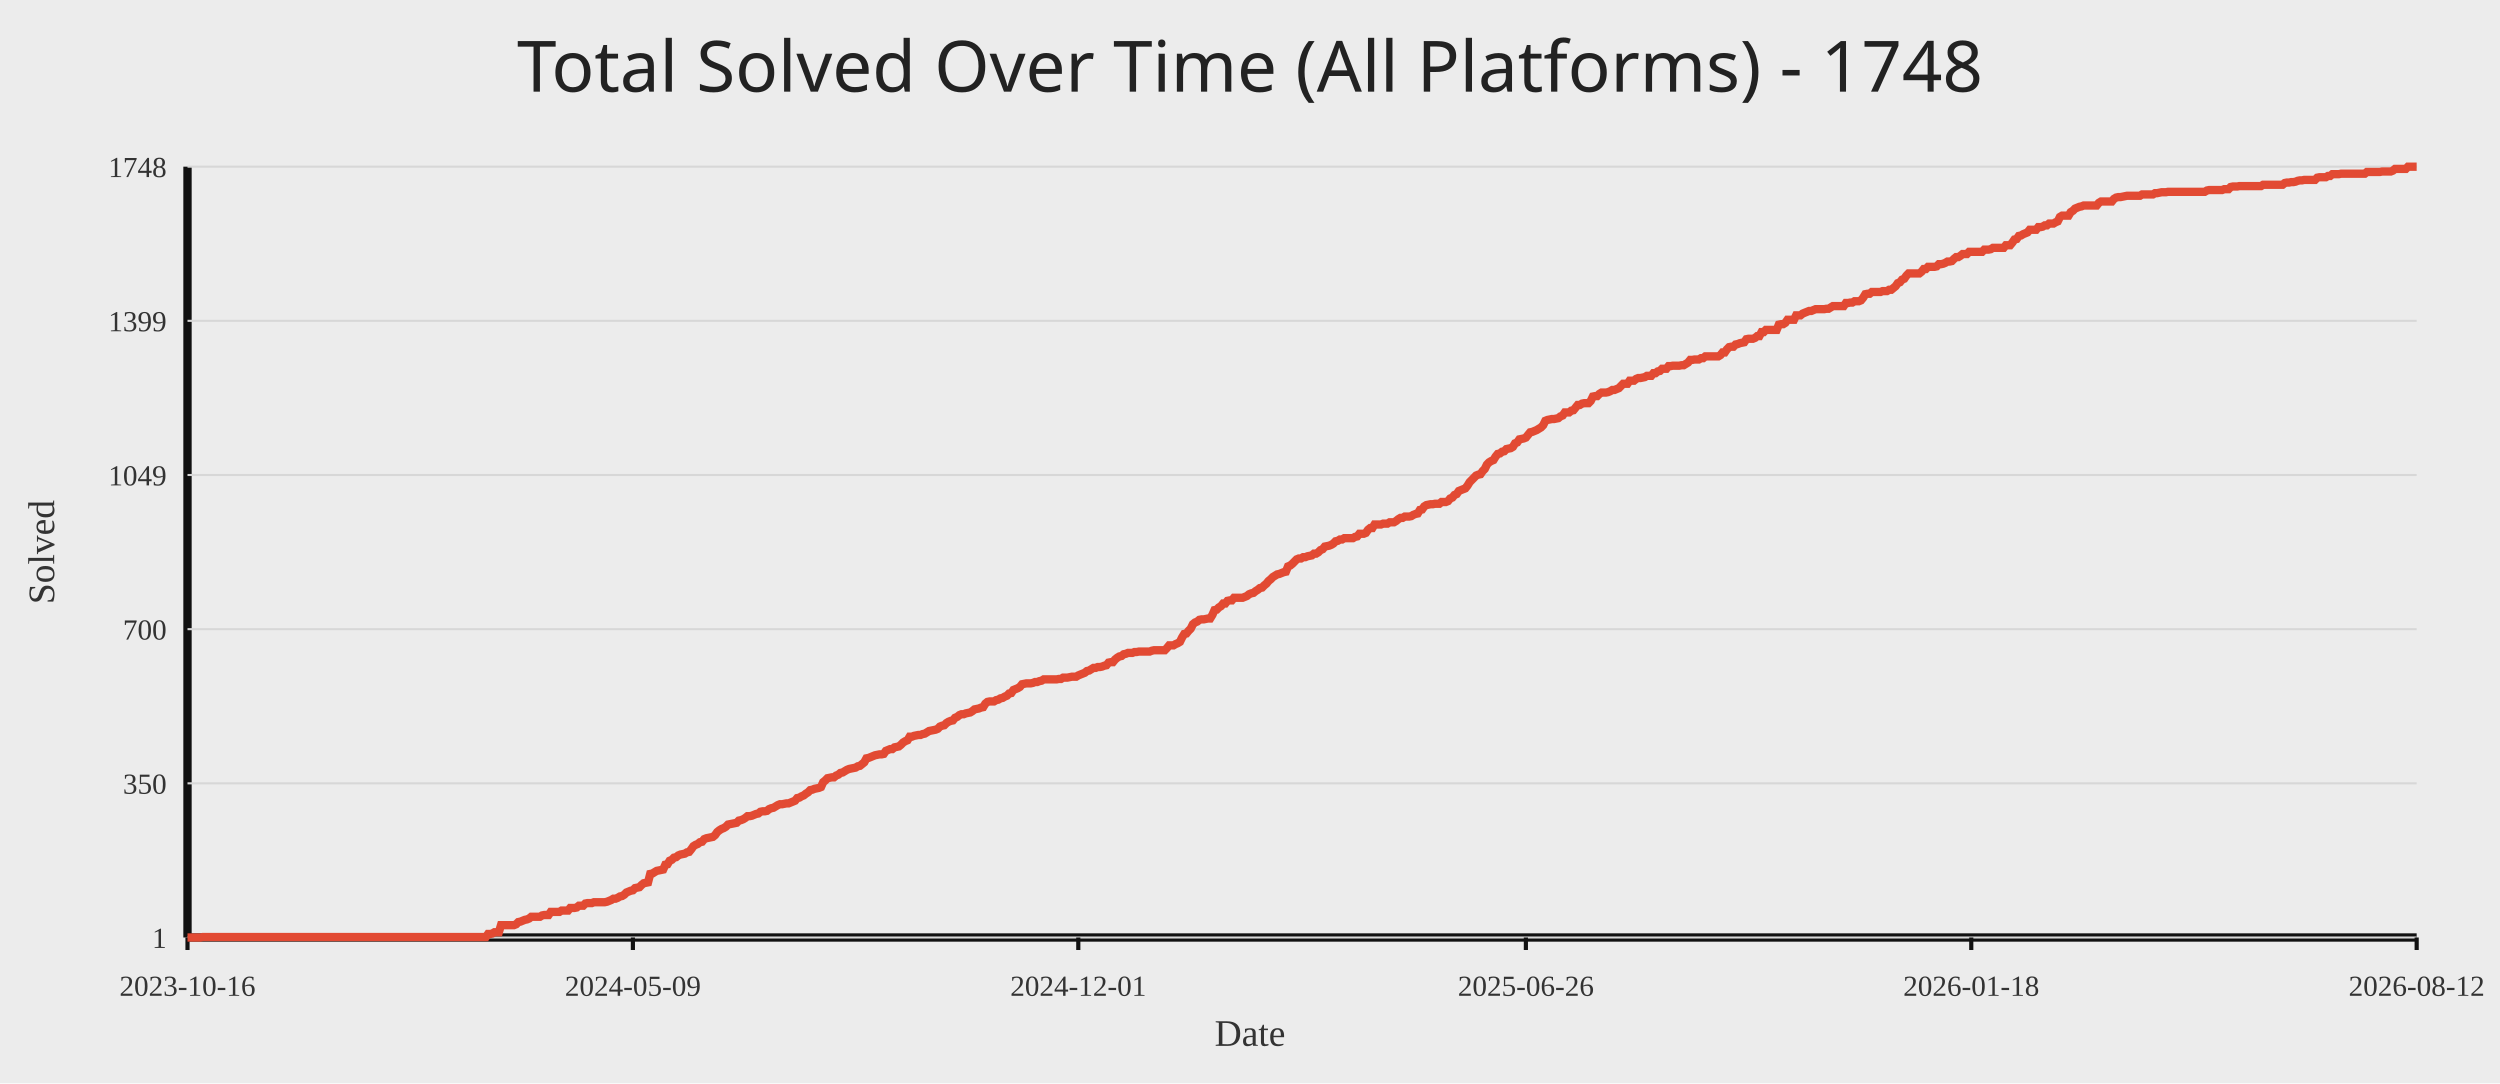
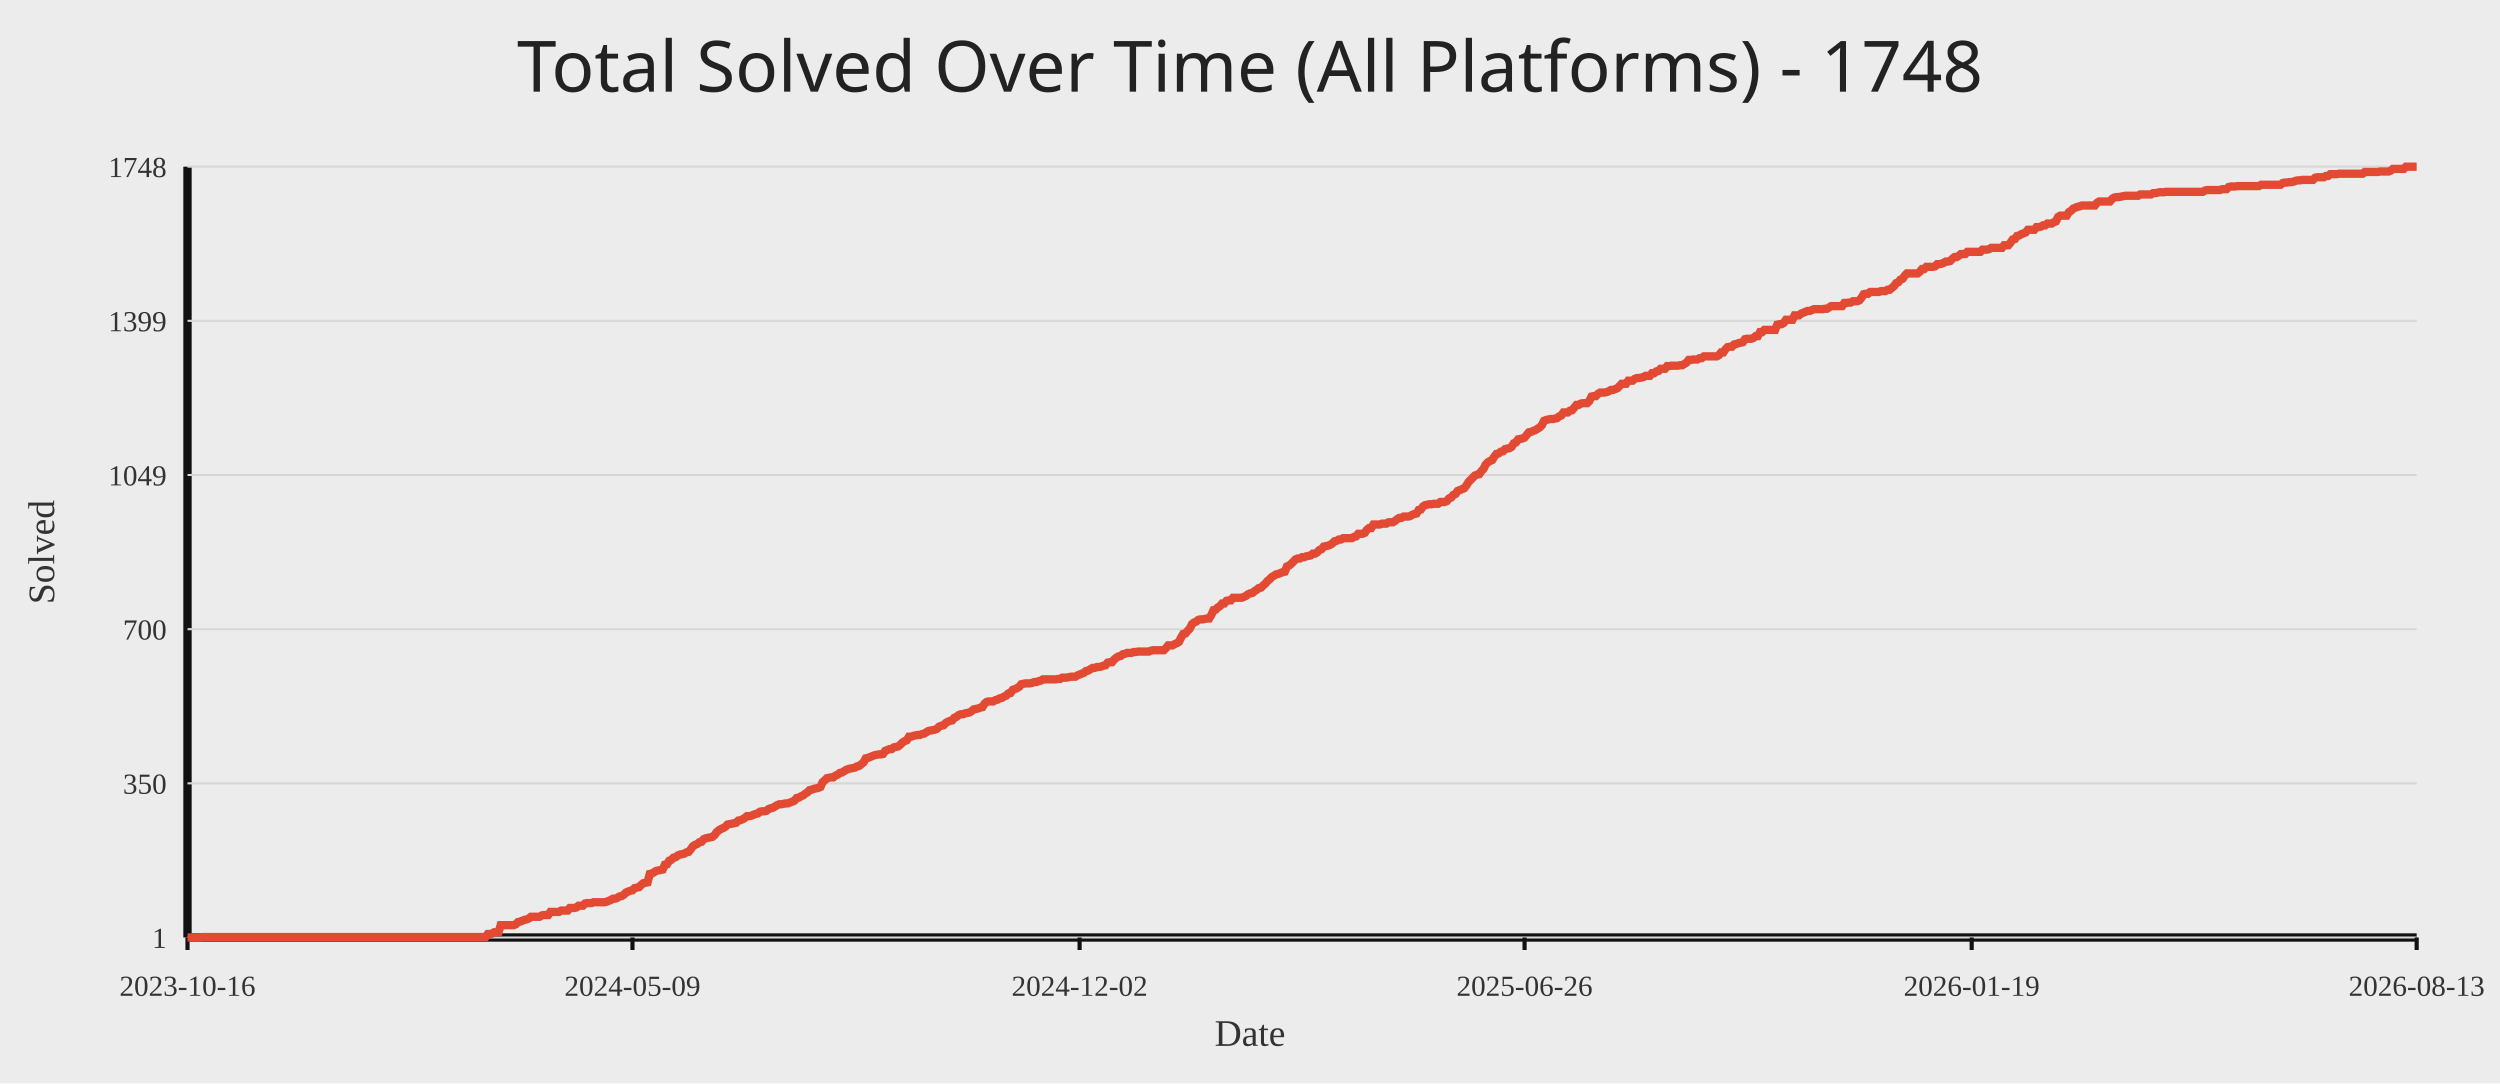
<svg xmlns="http://www.w3.org/2000/svg" width="1200" height="520">
  <rect width="100%" height="100%" fill="#ececec" />
  <text x="50%" y="44" text-anchor="middle" fill="#222" font-size="34" font-family="Comic Sans MS, Segoe UI">Total Solved Over Time (All Platforms) - 1748</text>
  <line x1="90" y1="450" x2="1160" y2="450" stroke="#111" stroke-width="4" />
  <line x1="90" y1="80" x2="90" y2="450" stroke="#111" stroke-width="4" />
  <line x1="90" y1="450.00" x2="1160" y2="450.00" stroke="#d7d7d7" stroke-width="1" />
  <text x="80" y="455.00" text-anchor="end" fill="#333" font-size="14">1</text>
  <line x1="90" y1="376.00" x2="1160" y2="376.00" stroke="#d7d7d7" stroke-width="1" />
  <text x="80" y="381.00" text-anchor="end" fill="#333" font-size="14">350</text>
  <line x1="90" y1="302.00" x2="1160" y2="302.00" stroke="#d7d7d7" stroke-width="1" />
  <text x="80" y="307.00" text-anchor="end" fill="#333" font-size="14">700</text>
  <line x1="90" y1="228.00" x2="1160" y2="228.00" stroke="#d7d7d7" stroke-width="1" />
  <text x="80" y="233.00" text-anchor="end" fill="#333" font-size="14">1049</text>
  <line x1="90" y1="154.00" x2="1160" y2="154.00" stroke="#d7d7d7" stroke-width="1" />
  <text x="80" y="159.00" text-anchor="end" fill="#333" font-size="14">1399</text>
  <line x1="90" y1="80.00" x2="1160" y2="80.00" stroke="#d7d7d7" stroke-width="1" />
  <text x="80" y="85.00" text-anchor="end" fill="#333" font-size="14">1748</text>
  <line x1="90.00" y1="450" x2="90.00" y2="456" stroke="#111" stroke-width="2" />
  <text x="90.00" y="478" text-anchor="middle" fill="#333" font-size="14">2023-10-16</text>
-   <line x1="303.79" y1="450" x2="303.79" y2="456" stroke="#111" stroke-width="2" />
-   <text x="303.79" y="478" text-anchor="middle" fill="#333" font-size="14">2024-05-09</text>
-   <line x1="517.58" y1="450" x2="517.58" y2="456" stroke="#111" stroke-width="2" />
-   <text x="517.58" y="478" text-anchor="middle" fill="#333" font-size="14">2024-12-01</text>
-   <line x1="732.42" y1="450" x2="732.42" y2="456" stroke="#111" stroke-width="2" />
-   <text x="732.42" y="478" text-anchor="middle" fill="#333" font-size="14">2025-06-26</text>
-   <line x1="946.21" y1="450" x2="946.21" y2="456" stroke="#111" stroke-width="2" />
-   <text x="946.21" y="478" text-anchor="middle" fill="#333" font-size="14">2026-01-18</text>
+   <line x1="303.59" y1="450" x2="303.59" y2="456" stroke="#111" stroke-width="2" />
+   <text x="303.59" y="478" text-anchor="middle" fill="#333" font-size="14">2024-05-09</text>
+   <line x1="518.21" y1="450" x2="518.21" y2="456" stroke="#111" stroke-width="2" />
+   <text x="518.21" y="478" text-anchor="middle" fill="#333" font-size="14">2024-12-02</text>
+   <line x1="731.79" y1="450" x2="731.79" y2="456" stroke="#111" stroke-width="2" />
+   <text x="731.79" y="478" text-anchor="middle" fill="#333" font-size="14">2025-06-26</text>
+   <line x1="946.41" y1="450" x2="946.41" y2="456" stroke="#111" stroke-width="2" />
+   <text x="946.41" y="478" text-anchor="middle" fill="#333" font-size="14">2026-01-19</text>
  <line x1="1160.00" y1="450" x2="1160.00" y2="456" stroke="#111" stroke-width="2" />
-   <text x="1160.00" y="478" text-anchor="middle" fill="#333" font-size="14">2026-08-12</text>
-   <polyline fill="none" stroke="#e24a33" stroke-width="4" points="90.00,450.00 91.04,450.00 92.08,450.00 93.11,450.00 94.15,450.00 95.19,450.00 96.23,450.00 97.26,449.79 98.30,449.79 99.34,449.79 100.38,449.79 101.42,449.79 102.45,449.79 103.49,449.79 104.53,449.79 105.57,449.79 106.61,449.79 107.64,449.79 108.68,449.79 109.72,449.79 110.76,449.79 111.79,449.79 112.83,449.79 113.87,449.79 114.91,449.79 115.95,449.79 116.98,449.79 118.02,449.79 119.06,449.79 120.10,449.79 121.13,449.79 122.17,449.79 123.21,449.79 124.25,449.79 125.29,449.79 126.32,449.79 127.36,449.79 128.40,449.79 129.44,449.79 130.48,449.79 131.51,449.79 132.55,449.79 133.59,449.79 134.63,449.79 135.66,449.79 136.70,449.79 137.74,449.79 138.78,449.79 139.82,449.79 140.85,449.79 141.89,449.79 142.93,449.79 143.97,449.79 145.00,449.79 146.04,449.79 147.08,449.79 148.12,449.79 149.16,449.79 150.19,449.79 151.23,449.79 152.27,449.79 153.31,449.79 154.35,449.79 155.38,449.79 156.42,449.79 157.46,449.79 158.50,449.79 159.53,449.79 160.57,449.79 161.61,449.79 162.65,449.79 163.69,449.79 164.72,449.79 165.76,449.79 166.80,449.79 167.84,449.79 168.87,449.79 169.91,449.79 170.95,449.79 171.99,449.79 173.03,449.79 174.06,449.79 175.10,449.79 176.14,449.79 177.18,449.79 178.22,449.79 179.25,449.79 180.29,449.79 181.33,449.79 182.37,449.79 183.40,449.79 184.44,449.79 185.48,449.79 186.52,449.79 187.56,449.79 188.59,449.79 189.63,449.79 190.67,449.79 191.71,449.79 192.74,449.79 193.78,449.79 194.82,449.79 195.86,449.79 196.90,449.79 197.93,449.79 198.97,449.79 200.01,449.79 201.05,449.79 202.09,449.79 203.12,449.79 204.16,449.79 205.20,449.79 206.24,449.79 207.27,449.79 208.31,449.79 209.35,449.79 210.39,449.79 211.43,449.79 212.46,449.79 213.50,449.79 214.54,449.79 215.58,449.79 216.61,449.79 217.65,449.79 218.69,449.79 219.73,449.79 220.77,449.79 221.80,449.79 222.84,449.79 223.88,449.79 224.92,449.79 225.96,449.79 226.99,449.79 228.03,449.79 229.07,449.79 230.11,449.79 231.14,449.79 232.18,449.79 233.22,449.79 234.26,448.31 235.30,448.31 236.33,448.09 237.37,447.46 238.41,447.46 239.45,447.46 240.48,444.07 241.52,444.07 242.56,444.07 243.60,444.07 244.64,444.07 245.67,444.07 246.71,444.07 247.75,443.65 248.79,442.59 249.83,442.38 250.86,441.95 251.90,441.53 252.94,441.32 253.98,440.89 255.01,440.05 256.05,440.05 257.09,440.05 258.13,440.05 259.17,440.05 260.20,439.41 261.24,439.20 262.28,439.20 263.32,439.20 264.35,437.72 265.39,437.72 266.43,437.72 267.47,437.72 268.51,437.72 269.54,437.08 270.58,437.08 271.62,437.08 272.66,437.08 273.70,435.81 274.73,435.81 275.77,435.81 276.81,435.60 277.85,434.75 278.88,434.75 279.92,434.75 280.96,433.69 282.00,433.48 283.04,433.48 284.07,433.48 285.11,433.06 286.15,433.06 287.19,433.06 288.23,433.06 289.26,433.06 290.30,433.06 291.34,432.84 292.38,432.42 293.41,432.00 294.45,431.36 295.49,431.36 296.53,430.94 297.57,430.30 298.60,430.09 299.64,429.46 300.68,428.40 301.72,427.97 302.75,427.55 303.79,427.34 304.83,426.28 305.87,426.07 306.91,425.86 307.94,424.80 308.98,423.95 310.02,423.74 311.06,423.53 312.10,419.50 313.13,419.29 314.17,418.65 315.21,418.02 316.25,417.81 317.28,417.60 318.32,417.38 319.36,415.05 320.40,414.84 321.44,413.15 322.47,412.72 323.51,411.67 324.55,411.45 325.59,410.61 326.62,410.18 327.66,409.97 328.70,409.76 329.74,409.12 330.78,408.91 331.81,407.64 332.85,406.16 333.89,405.52 334.93,405.10 335.97,404.25 337.00,404.04 338.04,402.77 339.08,402.35 340.12,402.14 341.15,401.92 342.19,401.71 343.23,400.86 344.27,399.38 345.31,398.53 346.34,397.90 347.38,397.48 348.42,396.84 349.46,395.78 350.49,395.57 351.53,395.36 352.57,395.15 353.61,394.93 354.65,393.88 355.68,393.66 356.72,393.24 357.76,392.60 358.80,391.76 359.84,391.76 360.87,391.55 361.91,391.12 362.95,390.70 363.99,390.49 365.02,389.64 366.06,389.43 367.10,389.43 368.14,389.22 369.18,388.37 370.21,387.95 371.25,387.73 372.29,387.10 373.33,386.46 374.36,386.04 375.40,386.04 376.44,385.83 377.48,385.62 378.52,385.62 379.55,385.19 380.59,384.77 381.63,384.34 382.67,383.07 383.71,382.86 384.74,382.23 385.78,381.80 386.82,380.96 387.86,380.32 388.89,379.26 389.93,379.05 390.97,378.63 392.01,378.41 393.05,378.20 394.08,377.78 395.12,375.45 396.16,374.60 397.20,373.54 398.23,373.33 399.27,373.12 400.31,373.12 401.35,372.27 402.39,371.85 403.42,371.00 404.46,370.79 405.50,370.15 406.54,369.52 407.58,369.10 408.61,368.88 409.65,368.67 410.69,368.46 411.73,367.82 412.76,367.61 413.80,366.77 414.84,365.92 415.88,364.01 416.92,363.80 417.95,363.38 418.99,362.95 420.03,362.53 421.07,362.32 422.10,362.11 423.14,362.11 424.18,361.89 425.22,360.41 426.26,359.99 427.29,359.56 428.33,359.56 429.37,358.72 430.41,358.51 431.45,358.29 432.48,357.45 433.52,356.39 434.56,355.75 435.60,355.33 436.63,353.63 437.67,353.63 438.71,353.21 439.75,353.00 440.79,352.79 441.82,352.79 442.86,352.36 443.90,352.15 444.94,351.52 445.97,350.88 447.01,350.67 448.05,350.46 449.09,350.25 450.13,349.82 451.16,348.76 452.20,348.34 453.24,348.13 454.28,347.07 455.32,346.43 456.35,346.01 457.39,345.80 458.43,344.53 459.47,344.10 460.50,343.26 461.54,342.83 462.58,342.83 463.62,342.41 464.66,342.20 465.69,341.99 466.73,341.35 467.77,340.50 468.81,340.29 469.84,340.08 470.88,339.66 471.92,339.44 472.96,337.75 474.00,336.90 475.03,336.69 476.07,336.69 477.11,336.69 478.15,336.06 479.19,335.84 480.22,335.21 481.26,335.00 482.30,334.36 483.34,333.94 484.37,332.88 485.41,332.67 486.45,331.18 487.49,330.76 488.53,330.34 489.56,329.70 490.60,328.43 491.64,328.22 492.68,328.01 493.71,328.01 494.75,328.01 495.79,327.80 496.83,327.37 497.87,327.37 498.90,326.95 499.94,326.74 500.98,326.10 502.02,326.10 503.06,326.10 504.09,326.10 505.13,326.10 506.17,326.10 507.21,326.10 508.24,325.89 509.28,325.89 510.32,325.25 511.36,325.25 512.40,325.25 513.43,325.04 514.47,324.83 515.51,324.83 516.55,324.83 517.58,324.20 518.62,323.77 519.66,323.35 520.70,322.93 521.74,322.08 522.77,321.87 523.81,321.23 524.85,320.60 525.89,320.60 526.93,320.17 527.96,320.17 529.00,319.96 530.04,319.54 531.08,319.32 532.11,318.05 533.15,317.84 534.19,317.84 535.23,316.57 536.27,315.72 537.30,315.09 538.34,314.88 539.38,314.03 540.42,313.82 541.45,313.39 542.49,313.39 543.53,313.39 544.57,312.97 545.61,312.97 546.64,312.76 547.68,312.76 548.72,312.76 549.76,312.76 550.80,312.76 551.83,312.76 552.87,312.34 553.91,312.12 554.95,312.12 555.98,312.12 557.02,312.12 558.06,312.12 559.10,312.12 560.14,311.06 561.17,309.79 562.21,309.79 563.25,309.79 564.29,309.16 565.32,308.73 566.36,308.10 567.40,305.98 568.44,304.29 569.48,304.08 570.51,302.80 571.55,301.75 572.59,299.63 573.63,298.78 574.67,298.36 575.70,297.51 576.74,297.30 577.78,297.30 578.82,297.09 579.85,296.87 580.89,296.87 581.93,295.18 582.97,292.85 584.01,292.64 585.04,291.58 586.08,290.94 587.12,289.67 588.16,289.67 589.19,288.40 590.23,288.19 591.27,288.19 592.31,286.92 593.35,286.92 594.38,286.92 595.42,286.92 596.46,286.92 597.50,286.50 598.54,286.07 599.57,285.23 600.61,284.80 601.65,284.59 602.69,283.74 603.72,283.11 604.76,282.26 605.80,282.05 606.84,280.99 607.88,280.14 608.91,278.87 609.95,278.03 610.99,276.97 612.03,276.33 613.06,275.70 614.10,275.48 615.14,275.06 616.18,274.64 617.22,274.42 618.25,271.88 619.29,271.46 620.33,270.61 621.37,269.55 622.41,268.49 623.44,268.07 624.48,268.07 625.52,267.44 626.56,267.44 627.59,267.01 628.63,266.80 629.67,266.59 630.71,265.74 631.75,265.74 632.78,265.11 633.82,264.05 634.86,263.62 635.90,262.35 636.94,262.14 637.97,261.93 639.01,261.51 640.05,260.87 641.09,259.81 642.12,259.60 643.16,258.96 644.20,258.96 645.24,258.33 646.28,258.33 647.31,258.33 648.35,258.33 649.39,258.33 650.43,257.69 651.46,257.48 652.50,256.21 653.54,256.21 654.58,256.21 655.62,255.79 656.65,254.30 657.69,253.46 658.73,253.46 659.77,251.76 660.81,251.76 661.84,251.76 662.88,251.76 663.92,251.34 664.96,251.34 665.99,251.34 667.03,250.70 668.07,250.70 669.11,250.70 670.15,250.07 671.18,249.22 672.22,248.59 673.26,248.59 674.30,247.95 675.33,247.95 676.37,247.95 677.41,247.74 678.45,247.10 679.49,246.68 680.52,246.47 681.56,244.77 682.60,244.56 683.64,243.08 684.68,242.44 685.71,242.23 686.75,242.02 687.79,242.02 688.83,241.81 689.86,241.81 690.90,241.81 691.94,240.96 692.98,240.96 694.02,240.96 695.05,240.54 696.09,239.27 697.13,238.84 698.17,237.57 699.20,237.15 700.24,235.67 701.28,235.24 702.32,234.82 703.36,234.40 704.39,233.13 705.43,231.43 706.47,230.37 707.51,229.31 708.55,228.25 709.58,227.83 710.62,227.62 711.66,226.14 712.70,225.08 713.73,222.96 714.77,221.90 715.81,221.27 716.85,220.84 717.89,219.15 718.92,217.88 719.96,217.66 721.00,216.82 722.04,216.61 723.07,215.55 724.11,215.33 725.15,215.12 726.19,214.49 727.23,212.79 728.26,212.37 729.30,210.89 730.34,210.68 731.38,210.46 732.42,210.04 733.45,208.77 734.49,207.50 735.53,207.29 736.57,206.86 737.60,206.44 738.64,205.80 739.68,205.17 740.72,204.11 741.76,201.99 742.79,201.57 743.83,201.36 744.87,201.14 745.91,201.14 746.94,200.93 747.98,200.72 749.02,199.87 750.06,199.45 751.10,197.97 752.13,197.97 753.17,197.97 754.21,197.12 755.25,196.91 756.29,195.64 757.32,194.37 758.36,194.37 759.40,193.73 760.44,193.52 761.47,193.52 762.51,193.52 763.55,192.46 764.59,190.34 765.63,190.13 766.66,190.13 767.70,189.07 768.74,188.44 769.78,188.44 770.81,188.44 771.85,188.23 772.89,187.80 773.93,187.17 774.97,187.17 776.00,186.74 777.04,186.32 778.08,185.26 779.12,184.20 780.16,184.20 781.19,184.20 782.23,182.72 783.27,182.72 784.31,182.72 785.34,181.87 786.38,181.45 787.42,181.45 788.46,181.24 789.50,181.02 790.53,180.39 791.57,180.39 792.61,180.39 793.65,179.12 794.68,179.12 795.72,178.27 796.76,178.06 797.80,177.00 798.84,177.00 799.87,177.00 800.91,175.73 801.95,175.73 802.99,175.52 804.03,175.52 805.06,175.52 806.10,175.52 807.14,175.31 808.18,175.31 809.21,174.67 810.25,174.04 811.29,172.76 812.33,172.76 813.37,172.55 814.40,172.55 815.44,172.55 816.48,171.92 817.52,171.92 818.55,171.07 819.59,171.07 820.63,171.07 821.67,171.07 822.71,171.07 823.74,171.07 824.78,171.07 825.82,170.44 826.86,169.16 827.90,169.16 828.93,167.68 829.97,166.62 831.01,166.41 832.05,166.41 833.08,165.35 834.12,165.14 835.16,164.72 836.20,164.50 837.24,164.29 838.27,162.81 839.31,162.60 840.35,162.60 841.39,162.60 842.42,162.18 843.46,161.33 844.50,161.33 845.54,159.42 846.58,159.42 847.61,158.36 848.65,158.36 849.69,158.36 850.73,158.36 851.77,158.36 852.80,158.36 853.84,155.82 854.88,155.61 855.92,155.61 856.95,154.97 857.99,153.49 859.03,153.49 860.07,153.49 861.11,153.49 862.14,151.37 863.18,151.37 864.22,151.37 865.26,150.53 866.29,150.10 867.33,149.68 868.37,149.26 869.41,149.26 870.45,148.83 871.48,148.41 872.52,148.41 873.56,148.41 874.60,148.41 875.64,148.41 876.67,148.20 877.71,148.20 878.75,147.56 879.79,146.93 880.82,146.93 881.86,146.93 882.90,146.93 883.94,146.93 884.98,146.93 886.01,145.44 887.05,145.44 888.09,145.23 889.13,145.23 890.16,144.60 891.20,144.60 892.24,144.60 893.28,144.17 894.32,142.90 895.35,141.21 896.39,141.00 897.43,141.00 898.47,140.15 899.51,140.15 900.54,140.15 901.58,140.15 902.62,140.15 903.66,139.73 904.69,139.73 905.73,139.73 906.77,139.09 907.81,139.09 908.85,138.24 909.88,137.40 910.92,135.91 911.96,135.49 913.00,134.22 914.03,133.80 915.07,132.31 916.11,131.25 917.15,131.25 918.19,131.25 919.22,131.25 920.26,131.25 921.30,131.25 922.34,130.41 923.38,129.14 924.41,129.14 925.45,128.08 926.49,128.08 927.53,128.08 928.56,128.08 929.60,127.86 930.64,126.81 931.68,126.81 932.72,126.59 933.75,126.17 934.79,125.54 935.83,125.54 936.87,125.32 937.90,124.26 938.94,123.42 939.98,123.42 941.02,122.78 942.06,121.93 943.09,121.93 944.13,121.93 945.17,120.88 946.21,120.88 947.25,120.88 948.28,120.88 949.32,120.88 950.36,120.88 951.40,120.88 952.43,119.82 953.47,119.82 954.51,119.82 955.55,119.61 956.59,118.97 957.62,118.97 958.66,118.97 959.70,118.97 960.74,118.97 961.77,118.97 962.81,117.70 963.85,117.70 964.89,117.70 965.93,116.43 966.96,114.95 968.00,114.73 969.04,113.25 970.08,113.04 971.12,112.40 972.15,111.98 973.19,111.56 974.23,110.29 975.27,110.29 976.30,110.29 977.34,110.29 978.38,109.02 979.42,109.02 980.46,108.80 981.49,108.17 982.53,108.17 983.57,107.32 984.61,107.32 985.65,107.32 986.68,106.69 987.72,106.26 988.76,104.14 989.80,103.51 990.83,103.51 991.87,103.51 992.91,103.51 993.95,101.81 994.99,101.18 996.02,100.12 997.06,99.70 998.10,99.27 999.14,99.06 1000.17,98.64 1001.21,98.64 1002.25,98.64 1003.29,98.64 1004.33,98.64 1005.36,98.64 1006.40,98.64 1007.44,97.37 1008.48,96.73 1009.52,96.73 1010.55,96.73 1011.59,96.73 1012.63,96.73 1013.67,96.73 1014.70,95.46 1015.74,94.83 1016.78,94.61 1017.82,94.61 1018.86,94.40 1019.89,94.19 1020.93,93.98 1021.97,93.98 1023.01,93.98 1024.04,93.98 1025.08,93.98 1026.12,93.98 1027.16,93.98 1028.20,93.34 1029.23,93.34 1030.27,93.34 1031.31,93.34 1032.35,93.34 1033.39,93.34 1034.42,92.71 1035.46,92.71 1036.50,92.50 1037.54,92.28 1038.57,92.28 1039.61,92.28 1040.65,92.07 1041.69,92.07 1042.73,92.07 1043.76,92.07 1044.80,92.07 1045.84,92.07 1046.88,92.07 1047.91,92.07 1048.95,92.07 1049.99,92.07 1051.03,92.07 1052.07,92.07 1053.10,92.07 1054.14,92.07 1055.18,92.07 1056.22,92.07 1057.26,92.07 1058.29,92.07 1059.33,91.44 1060.37,91.22 1061.41,91.22 1062.44,91.22 1063.48,91.22 1064.52,91.22 1065.56,91.22 1066.60,91.22 1067.63,90.80 1068.67,90.80 1069.71,90.80 1070.75,89.74 1071.78,89.53 1072.82,89.53 1073.86,89.53 1074.90,89.32 1075.94,89.32 1076.97,89.32 1078.01,89.32 1079.05,89.32 1080.09,89.32 1081.13,89.32 1082.16,89.32 1083.20,89.32 1084.24,89.32 1085.28,89.32 1086.31,88.68 1087.35,88.68 1088.39,88.68 1089.43,88.68 1090.47,88.68 1091.50,88.68 1092.54,88.68 1093.58,88.68 1094.62,88.68 1095.65,88.68 1096.69,87.84 1097.73,87.62 1098.77,87.62 1099.81,87.41 1100.84,87.41 1101.88,87.20 1102.92,86.78 1103.96,86.57 1105.00,86.57 1106.03,86.35 1107.07,86.35 1108.11,86.35 1109.15,86.35 1110.18,86.35 1111.22,86.35 1112.26,85.29 1113.30,85.08 1114.34,85.08 1115.37,85.08 1116.41,85.08 1117.45,84.45 1118.49,84.45 1119.52,83.60 1120.56,83.60 1121.60,83.60 1122.64,83.60 1123.68,83.39 1124.71,83.39 1125.75,83.39 1126.79,83.39 1127.83,83.39 1128.87,83.39 1129.90,83.39 1130.94,83.39 1131.98,83.39 1133.02,83.39 1134.05,83.39 1135.09,83.39 1136.13,82.54 1137.17,82.54 1138.21,82.54 1139.24,82.54 1140.28,82.54 1141.32,82.54 1142.36,82.54 1143.39,82.33 1144.43,82.33 1145.47,82.33 1146.51,82.33 1147.55,82.33 1148.58,81.91 1149.62,81.06 1150.66,81.06 1151.70,81.06 1152.74,81.06 1153.77,81.06 1154.81,81.06 1155.85,80.00 1156.89,80.00 1157.92,80.00 1158.96,80.00 1160.00,80.00" />
+   <text x="1160.00" y="478" text-anchor="middle" fill="#333" font-size="14">2026-08-13</text>
+   <polyline fill="none" stroke="#e24a33" stroke-width="4" points="90.00,450.00 91.04,450.00 92.07,450.00 93.11,450.00 94.15,450.00 95.18,450.00 96.22,450.00 97.26,449.79 98.29,449.79 99.33,449.79 100.37,449.79 101.41,449.79 102.44,449.79 103.48,449.79 104.52,449.79 105.55,449.79 106.59,449.79 107.63,449.79 108.66,449.79 109.70,449.79 110.74,449.79 111.77,449.79 112.81,449.79 113.85,449.79 114.88,449.79 115.92,449.79 116.96,449.79 117.99,449.79 119.03,449.79 120.07,449.79 121.10,449.79 122.14,449.79 123.18,449.79 124.22,449.79 125.25,449.79 126.29,449.79 127.33,449.79 128.36,449.79 129.40,449.79 130.44,449.79 131.47,449.79 132.51,449.79 133.55,449.79 134.58,449.79 135.62,449.79 136.66,449.79 137.69,449.79 138.73,449.79 139.77,449.79 140.80,449.79 141.84,449.79 142.88,449.79 143.91,449.79 144.95,449.79 145.99,449.79 147.03,449.79 148.06,449.79 149.10,449.79 150.14,449.79 151.17,449.79 152.21,449.79 153.25,449.79 154.28,449.79 155.32,449.79 156.36,449.79 157.39,449.79 158.43,449.79 159.47,449.79 160.50,449.79 161.54,449.79 162.58,449.79 163.61,449.79 164.65,449.79 165.69,449.79 166.72,449.79 167.76,449.79 168.80,449.79 169.84,449.79 170.87,449.79 171.91,449.79 172.95,449.79 173.98,449.79 175.02,449.79 176.06,449.79 177.09,449.79 178.13,449.79 179.17,449.79 180.20,449.79 181.24,449.79 182.28,449.79 183.31,449.79 184.35,449.79 185.39,449.79 186.42,449.79 187.46,449.79 188.50,449.79 189.53,449.79 190.57,449.79 191.61,449.79 192.65,449.79 193.68,449.79 194.72,449.79 195.76,449.79 196.79,449.79 197.83,449.79 198.87,449.79 199.90,449.79 200.94,449.79 201.98,449.79 203.01,449.79 204.05,449.79 205.09,449.79 206.12,449.79 207.16,449.79 208.20,449.79 209.23,449.79 210.27,449.79 211.31,449.79 212.34,449.79 213.38,449.79 214.42,449.79 215.46,449.79 216.49,449.79 217.53,449.79 218.57,449.79 219.60,449.79 220.64,449.79 221.68,449.79 222.71,449.79 223.75,449.79 224.79,449.79 225.82,449.79 226.86,449.79 227.90,449.79 228.93,449.79 229.97,449.79 231.01,449.79 232.04,449.79 233.08,449.79 234.12,448.31 235.16,448.31 236.19,448.09 237.23,447.46 238.27,447.46 239.30,447.46 240.34,444.07 241.38,444.07 242.41,444.07 243.45,444.07 244.49,444.07 245.52,444.07 246.56,444.07 247.60,443.65 248.63,442.59 249.67,442.38 250.71,441.95 251.74,441.53 252.78,441.32 253.82,440.89 254.85,440.05 255.89,440.05 256.93,440.05 257.97,440.05 259.00,440.05 260.04,439.41 261.08,439.20 262.11,439.20 263.15,439.20 264.19,437.72 265.22,437.72 266.26,437.72 267.30,437.72 268.33,437.72 269.37,437.08 270.41,437.08 271.44,437.08 272.48,437.08 273.52,435.81 274.55,435.81 275.59,435.81 276.63,435.60 277.66,434.75 278.70,434.75 279.74,434.75 280.78,433.69 281.81,433.48 282.85,433.48 283.89,433.48 284.92,433.06 285.96,433.06 287.00,433.06 288.03,433.06 289.07,433.06 290.11,433.06 291.14,432.84 292.18,432.42 293.22,432.00 294.25,431.36 295.29,431.36 296.33,430.94 297.36,430.30 298.40,430.09 299.44,429.46 300.47,428.40 301.51,427.97 302.55,427.55 303.59,427.34 304.62,426.28 305.66,426.07 306.70,425.86 307.73,424.80 308.77,423.95 309.81,423.74 310.84,423.53 311.88,419.50 312.92,419.29 313.95,418.65 314.99,418.02 316.03,417.81 317.06,417.60 318.10,417.38 319.14,415.05 320.17,414.84 321.21,413.15 322.25,412.72 323.28,411.67 324.32,411.45 325.36,410.61 326.40,410.18 327.43,409.97 328.47,409.76 329.51,409.12 330.54,408.91 331.58,407.64 332.62,406.16 333.65,405.52 334.69,405.10 335.73,404.25 336.76,404.04 337.80,402.77 338.84,402.35 339.87,402.14 340.91,401.92 341.95,401.71 342.98,400.86 344.02,399.38 345.06,398.53 346.09,397.90 347.13,397.48 348.17,396.84 349.21,395.78 350.24,395.57 351.28,395.36 352.32,395.15 353.35,394.93 354.39,393.88 355.43,393.66 356.46,393.24 357.50,392.60 358.54,391.76 359.57,391.76 360.61,391.55 361.65,391.12 362.68,390.70 363.72,390.49 364.76,389.64 365.79,389.43 366.83,389.43 367.87,389.22 368.91,388.37 369.94,387.95 370.98,387.73 372.02,387.10 373.05,386.46 374.09,386.04 375.13,386.04 376.16,385.83 377.20,385.62 378.24,385.62 379.27,385.19 380.31,384.77 381.35,384.34 382.38,383.07 383.42,382.86 384.46,382.23 385.49,381.80 386.53,380.96 387.57,380.32 388.60,379.26 389.64,379.05 390.68,378.63 391.72,378.41 392.75,378.20 393.79,377.78 394.83,375.45 395.86,374.60 396.90,373.54 397.94,373.33 398.97,373.12 400.01,373.12 401.05,372.27 402.08,371.85 403.12,371.00 404.16,370.79 405.19,370.15 406.23,369.52 407.27,369.10 408.30,368.88 409.34,368.67 410.38,368.46 411.41,367.82 412.45,367.61 413.49,366.77 414.53,365.92 415.56,364.01 416.60,363.80 417.64,363.38 418.67,362.95 419.71,362.53 420.75,362.32 421.78,362.11 422.82,362.11 423.86,361.89 424.89,360.41 425.93,359.99 426.97,359.56 428.00,359.56 429.04,358.72 430.08,358.51 431.11,358.29 432.15,357.45 433.19,356.39 434.22,355.75 435.26,355.33 436.30,353.63 437.34,353.63 438.37,353.21 439.41,353.00 440.45,352.79 441.48,352.79 442.52,352.36 443.56,352.15 444.59,351.52 445.63,350.88 446.67,350.67 447.70,350.46 448.74,350.25 449.78,349.82 450.81,348.76 451.85,348.34 452.89,348.13 453.92,347.07 454.96,346.43 456.00,346.01 457.03,345.80 458.07,344.53 459.11,344.10 460.15,343.26 461.18,342.83 462.22,342.83 463.26,342.41 464.29,342.20 465.33,341.99 466.37,341.35 467.40,340.50 468.44,340.29 469.48,340.08 470.51,339.66 471.55,339.44 472.59,337.75 473.62,336.90 474.66,336.69 475.70,336.69 476.73,336.69 477.77,336.06 478.81,335.84 479.84,335.21 480.88,335.00 481.92,334.36 482.96,333.94 483.99,332.88 485.03,332.67 486.07,331.18 487.10,330.76 488.14,330.34 489.18,329.70 490.21,328.43 491.25,328.22 492.29,328.01 493.32,328.01 494.36,328.01 495.40,327.80 496.43,327.37 497.47,327.37 498.51,326.95 499.54,326.74 500.58,326.10 501.62,326.10 502.66,326.10 503.69,326.10 504.73,326.10 505.77,326.10 506.80,326.10 507.84,325.89 508.88,325.89 509.91,325.25 510.95,325.25 511.99,325.25 513.02,325.04 514.06,324.83 515.10,324.83 516.13,324.83 517.17,324.20 518.21,323.77 519.24,323.35 520.28,322.93 521.32,322.08 522.35,321.87 523.39,321.23 524.43,320.60 525.47,320.60 526.50,320.17 527.54,320.17 528.58,319.96 529.61,319.54 530.65,319.32 531.69,318.05 532.72,317.84 533.76,317.84 534.80,316.57 535.83,315.72 536.87,315.09 537.91,314.88 538.94,314.03 539.98,313.82 541.02,313.39 542.05,313.39 543.09,313.39 544.13,312.97 545.16,312.97 546.20,312.76 547.24,312.76 548.28,312.76 549.31,312.76 550.35,312.76 551.39,312.76 552.42,312.34 553.46,312.12 554.50,312.12 555.53,312.12 556.57,312.12 557.61,312.12 558.64,312.12 559.68,311.06 560.72,309.79 561.75,309.79 562.79,309.79 563.83,309.16 564.86,308.73 565.90,308.10 566.94,305.98 567.97,304.29 569.01,304.08 570.05,302.80 571.09,301.75 572.12,299.63 573.16,298.78 574.20,298.36 575.23,297.51 576.27,297.30 577.31,297.30 578.34,297.09 579.38,296.87 580.42,296.87 581.45,295.18 582.49,292.85 583.53,292.64 584.56,291.58 585.60,290.94 586.64,289.67 587.67,289.67 588.71,288.40 589.75,288.19 590.78,288.19 591.82,286.92 592.86,286.92 593.90,286.92 594.93,286.92 595.97,286.92 597.01,286.50 598.04,286.07 599.08,285.23 600.12,284.80 601.15,284.59 602.19,283.74 603.23,283.11 604.26,282.26 605.30,282.05 606.34,280.99 607.37,280.14 608.41,278.87 609.45,278.03 610.48,276.97 611.52,276.33 612.56,275.70 613.59,275.48 614.63,275.06 615.67,274.64 616.71,274.42 617.74,271.88 618.78,271.46 619.82,270.61 620.85,269.55 621.89,268.49 622.93,268.07 623.96,268.07 625.00,267.44 626.04,267.44 627.07,267.01 628.11,266.80 629.15,266.59 630.18,265.74 631.22,265.74 632.26,265.11 633.29,264.05 634.33,263.62 635.37,262.35 636.41,262.14 637.44,261.93 638.48,261.51 639.52,260.87 640.55,259.81 641.59,259.60 642.63,258.96 643.66,258.96 644.70,258.33 645.74,258.33 646.77,258.33 647.81,258.33 648.85,258.33 649.88,257.69 650.92,257.48 651.96,256.21 652.99,256.21 654.03,256.21 655.07,255.79 656.10,254.30 657.14,253.46 658.18,253.46 659.22,251.76 660.25,251.76 661.29,251.76 662.33,251.76 663.36,251.34 664.40,251.34 665.44,251.34 666.47,250.70 667.51,250.70 668.55,250.70 669.58,250.07 670.62,249.22 671.66,248.59 672.69,248.59 673.73,247.95 674.77,247.95 675.80,247.95 676.84,247.74 677.88,247.10 678.91,246.68 679.95,246.47 680.99,244.77 682.03,244.56 683.06,243.08 684.10,242.44 685.14,242.23 686.17,242.02 687.21,242.02 688.25,241.81 689.28,241.81 690.32,241.81 691.36,240.96 692.39,240.96 693.43,240.96 694.47,240.54 695.50,239.27 696.54,238.84 697.58,237.57 698.61,237.15 699.65,235.67 700.69,235.24 701.72,234.82 702.76,234.40 703.80,233.13 704.84,231.43 705.87,230.37 706.91,229.31 707.95,228.25 708.98,227.83 710.02,227.62 711.06,226.14 712.09,225.08 713.13,222.96 714.17,221.90 715.20,221.27 716.24,220.84 717.28,219.15 718.31,217.88 719.35,217.66 720.39,216.82 721.42,216.61 722.46,215.55 723.50,215.33 724.53,215.12 725.57,214.49 726.61,212.79 727.65,212.37 728.68,210.89 729.72,210.68 730.76,210.46 731.79,210.04 732.83,208.77 733.87,207.50 734.90,207.29 735.94,206.86 736.98,206.44 738.01,205.80 739.05,205.17 740.09,204.11 741.12,201.99 742.16,201.57 743.20,201.36 744.23,201.14 745.27,201.14 746.31,200.93 747.34,200.72 748.38,199.87 749.42,199.45 750.46,197.97 751.49,197.97 752.53,197.97 753.57,197.12 754.60,196.91 755.64,195.64 756.68,194.37 757.71,194.37 758.75,193.73 759.79,193.52 760.82,193.52 761.86,193.52 762.90,192.46 763.93,190.34 764.97,190.13 766.01,190.13 767.04,189.07 768.08,188.44 769.12,188.44 770.16,188.44 771.19,188.23 772.23,187.80 773.27,187.17 774.30,187.17 775.34,186.74 776.38,186.32 777.41,185.26 778.45,184.20 779.49,184.20 780.52,184.20 781.56,182.72 782.60,182.72 783.63,182.72 784.67,181.87 785.71,181.45 786.74,181.45 787.78,181.24 788.82,181.02 789.85,180.39 790.89,180.39 791.93,180.39 792.97,179.12 794.00,179.12 795.04,178.27 796.08,178.06 797.11,177.00 798.15,177.00 799.19,177.00 800.22,175.73 801.26,175.73 802.30,175.52 803.33,175.52 804.37,175.52 805.41,175.52 806.44,175.31 807.48,175.31 808.52,174.67 809.55,174.04 810.59,172.76 811.63,172.76 812.66,172.55 813.70,172.55 814.74,172.55 815.78,171.92 816.81,171.92 817.85,171.07 818.89,171.07 819.92,171.07 820.96,171.07 822.00,171.07 823.03,171.07 824.07,171.07 825.11,170.44 826.14,169.16 827.18,169.16 828.22,167.68 829.25,166.62 830.29,166.41 831.33,166.41 832.36,165.35 833.40,165.14 834.44,164.72 835.47,164.50 836.51,164.29 837.55,162.81 838.59,162.60 839.62,162.60 840.66,162.60 841.70,162.18 842.73,161.33 843.77,161.33 844.81,159.42 845.84,159.42 846.88,158.36 847.92,158.36 848.95,158.36 849.99,158.36 851.03,158.36 852.06,158.36 853.10,155.82 854.14,155.61 855.17,155.61 856.21,154.97 857.25,153.49 858.28,153.49 859.32,153.49 860.36,153.49 861.40,151.37 862.43,151.37 863.47,151.37 864.51,150.53 865.54,150.10 866.58,149.68 867.62,149.26 868.65,149.26 869.69,148.83 870.73,148.41 871.76,148.41 872.80,148.41 873.84,148.41 874.87,148.41 875.91,148.20 876.95,148.20 877.98,147.56 879.02,146.93 880.06,146.93 881.09,146.93 882.13,146.93 883.17,146.93 884.21,146.93 885.24,145.44 886.28,145.44 887.32,145.23 888.35,145.23 889.39,144.60 890.43,144.60 891.46,144.60 892.50,144.17 893.54,142.90 894.57,141.21 895.61,141.00 896.65,141.00 897.68,140.15 898.72,140.15 899.76,140.15 900.79,140.15 901.83,140.15 902.87,139.73 903.91,139.73 904.94,139.73 905.98,139.09 907.02,139.09 908.05,138.24 909.09,137.40 910.13,135.91 911.16,135.49 912.20,134.22 913.24,133.80 914.27,132.31 915.31,131.25 916.35,131.25 917.38,131.25 918.42,131.25 919.46,131.25 920.49,131.25 921.53,130.41 922.57,129.14 923.60,129.14 924.64,128.08 925.68,128.08 926.72,128.08 927.75,128.08 928.79,127.86 929.83,126.81 930.86,126.81 931.90,126.59 932.94,126.17 933.97,125.54 935.01,125.54 936.05,125.32 937.08,124.26 938.12,123.42 939.16,123.42 940.19,122.78 941.23,121.93 942.27,121.93 943.30,121.93 944.34,120.88 945.38,120.88 946.41,120.88 947.45,120.88 948.49,120.88 949.53,120.88 950.56,120.88 951.60,119.82 952.64,119.82 953.67,119.82 954.71,119.61 955.75,118.97 956.78,118.97 957.82,118.97 958.86,118.97 959.89,118.97 960.93,118.97 961.97,117.70 963.00,117.70 964.04,117.70 965.08,116.43 966.11,114.95 967.15,114.73 968.19,113.25 969.22,113.04 970.26,112.40 971.30,111.98 972.34,111.56 973.37,110.29 974.41,110.29 975.45,110.29 976.48,110.29 977.52,109.02 978.56,109.02 979.59,108.80 980.63,108.17 981.67,108.17 982.70,107.32 983.74,107.32 984.78,107.32 985.81,106.69 986.85,106.26 987.89,104.14 988.92,103.51 989.96,103.51 991.00,103.51 992.03,103.51 993.07,101.81 994.11,101.18 995.15,100.12 996.18,99.70 997.22,99.27 998.26,99.06 999.29,98.64 1000.33,98.64 1001.37,98.64 1002.40,98.64 1003.44,98.64 1004.48,98.64 1005.51,98.64 1006.55,97.37 1007.59,96.73 1008.62,96.73 1009.66,96.73 1010.70,96.73 1011.73,96.73 1012.77,96.73 1013.81,95.46 1014.84,94.83 1015.88,94.61 1016.92,94.61 1017.96,94.40 1018.99,94.19 1020.03,93.98 1021.07,93.98 1022.10,93.98 1023.14,93.98 1024.18,93.98 1025.21,93.98 1026.25,93.98 1027.29,93.34 1028.32,93.34 1029.36,93.34 1030.40,93.34 1031.43,93.34 1032.47,93.34 1033.51,92.71 1034.54,92.71 1035.58,92.50 1036.62,92.28 1037.66,92.28 1038.69,92.28 1039.73,92.07 1040.77,92.07 1041.80,92.07 1042.84,92.07 1043.88,92.07 1044.91,92.07 1045.95,92.07 1046.99,92.07 1048.02,92.07 1049.06,92.07 1050.10,92.07 1051.13,92.07 1052.17,92.07 1053.21,92.07 1054.24,92.07 1055.28,92.07 1056.32,92.07 1057.35,92.07 1058.39,91.44 1059.43,91.22 1060.47,91.22 1061.50,91.22 1062.54,91.22 1063.58,91.22 1064.61,91.22 1065.65,91.22 1066.69,90.80 1067.72,90.80 1068.76,90.80 1069.80,89.74 1070.83,89.53 1071.87,89.53 1072.91,89.53 1073.94,89.32 1074.98,89.32 1076.02,89.32 1077.05,89.32 1078.09,89.32 1079.13,89.32 1080.16,89.32 1081.20,89.32 1082.24,89.32 1083.28,89.32 1084.31,89.32 1085.35,88.68 1086.39,88.68 1087.42,88.68 1088.46,88.68 1089.50,88.68 1090.53,88.68 1091.57,88.68 1092.61,88.68 1093.64,88.68 1094.68,88.68 1095.72,87.84 1096.75,87.62 1097.79,87.62 1098.83,87.41 1099.86,87.41 1100.90,87.20 1101.94,86.78 1102.97,86.57 1104.01,86.57 1105.05,86.35 1106.09,86.35 1107.12,86.35 1108.16,86.35 1109.20,86.35 1110.23,86.35 1111.27,85.29 1112.31,85.08 1113.34,85.08 1114.38,85.08 1115.42,85.08 1116.45,84.45 1117.49,84.45 1118.53,83.60 1119.56,83.60 1120.60,83.60 1121.64,83.60 1122.67,83.39 1123.71,83.39 1124.75,83.39 1125.78,83.39 1126.82,83.39 1127.86,83.39 1128.90,83.39 1129.93,83.39 1130.97,83.39 1132.01,83.39 1133.04,83.39 1134.08,83.39 1135.12,82.54 1136.15,82.54 1137.19,82.54 1138.23,82.54 1139.26,82.54 1140.30,82.54 1141.34,82.54 1142.37,82.33 1143.41,82.33 1144.45,82.33 1145.48,82.33 1146.52,82.33 1147.56,81.91 1148.59,81.06 1149.63,81.06 1150.67,81.06 1151.71,81.06 1152.74,81.06 1153.78,81.06 1154.82,80.00 1155.85,80.00 1156.89,80.00 1157.93,80.00 1158.96,80.00 1160.00,80.00" />
  <text x="50%" y="502" text-anchor="middle" fill="#333" font-size="18">Date</text>
  <text x="26" y="265.00" transform="rotate(-90 26 265.00)" text-anchor="middle" fill="#333" font-size="18">Solved</text>
</svg>
